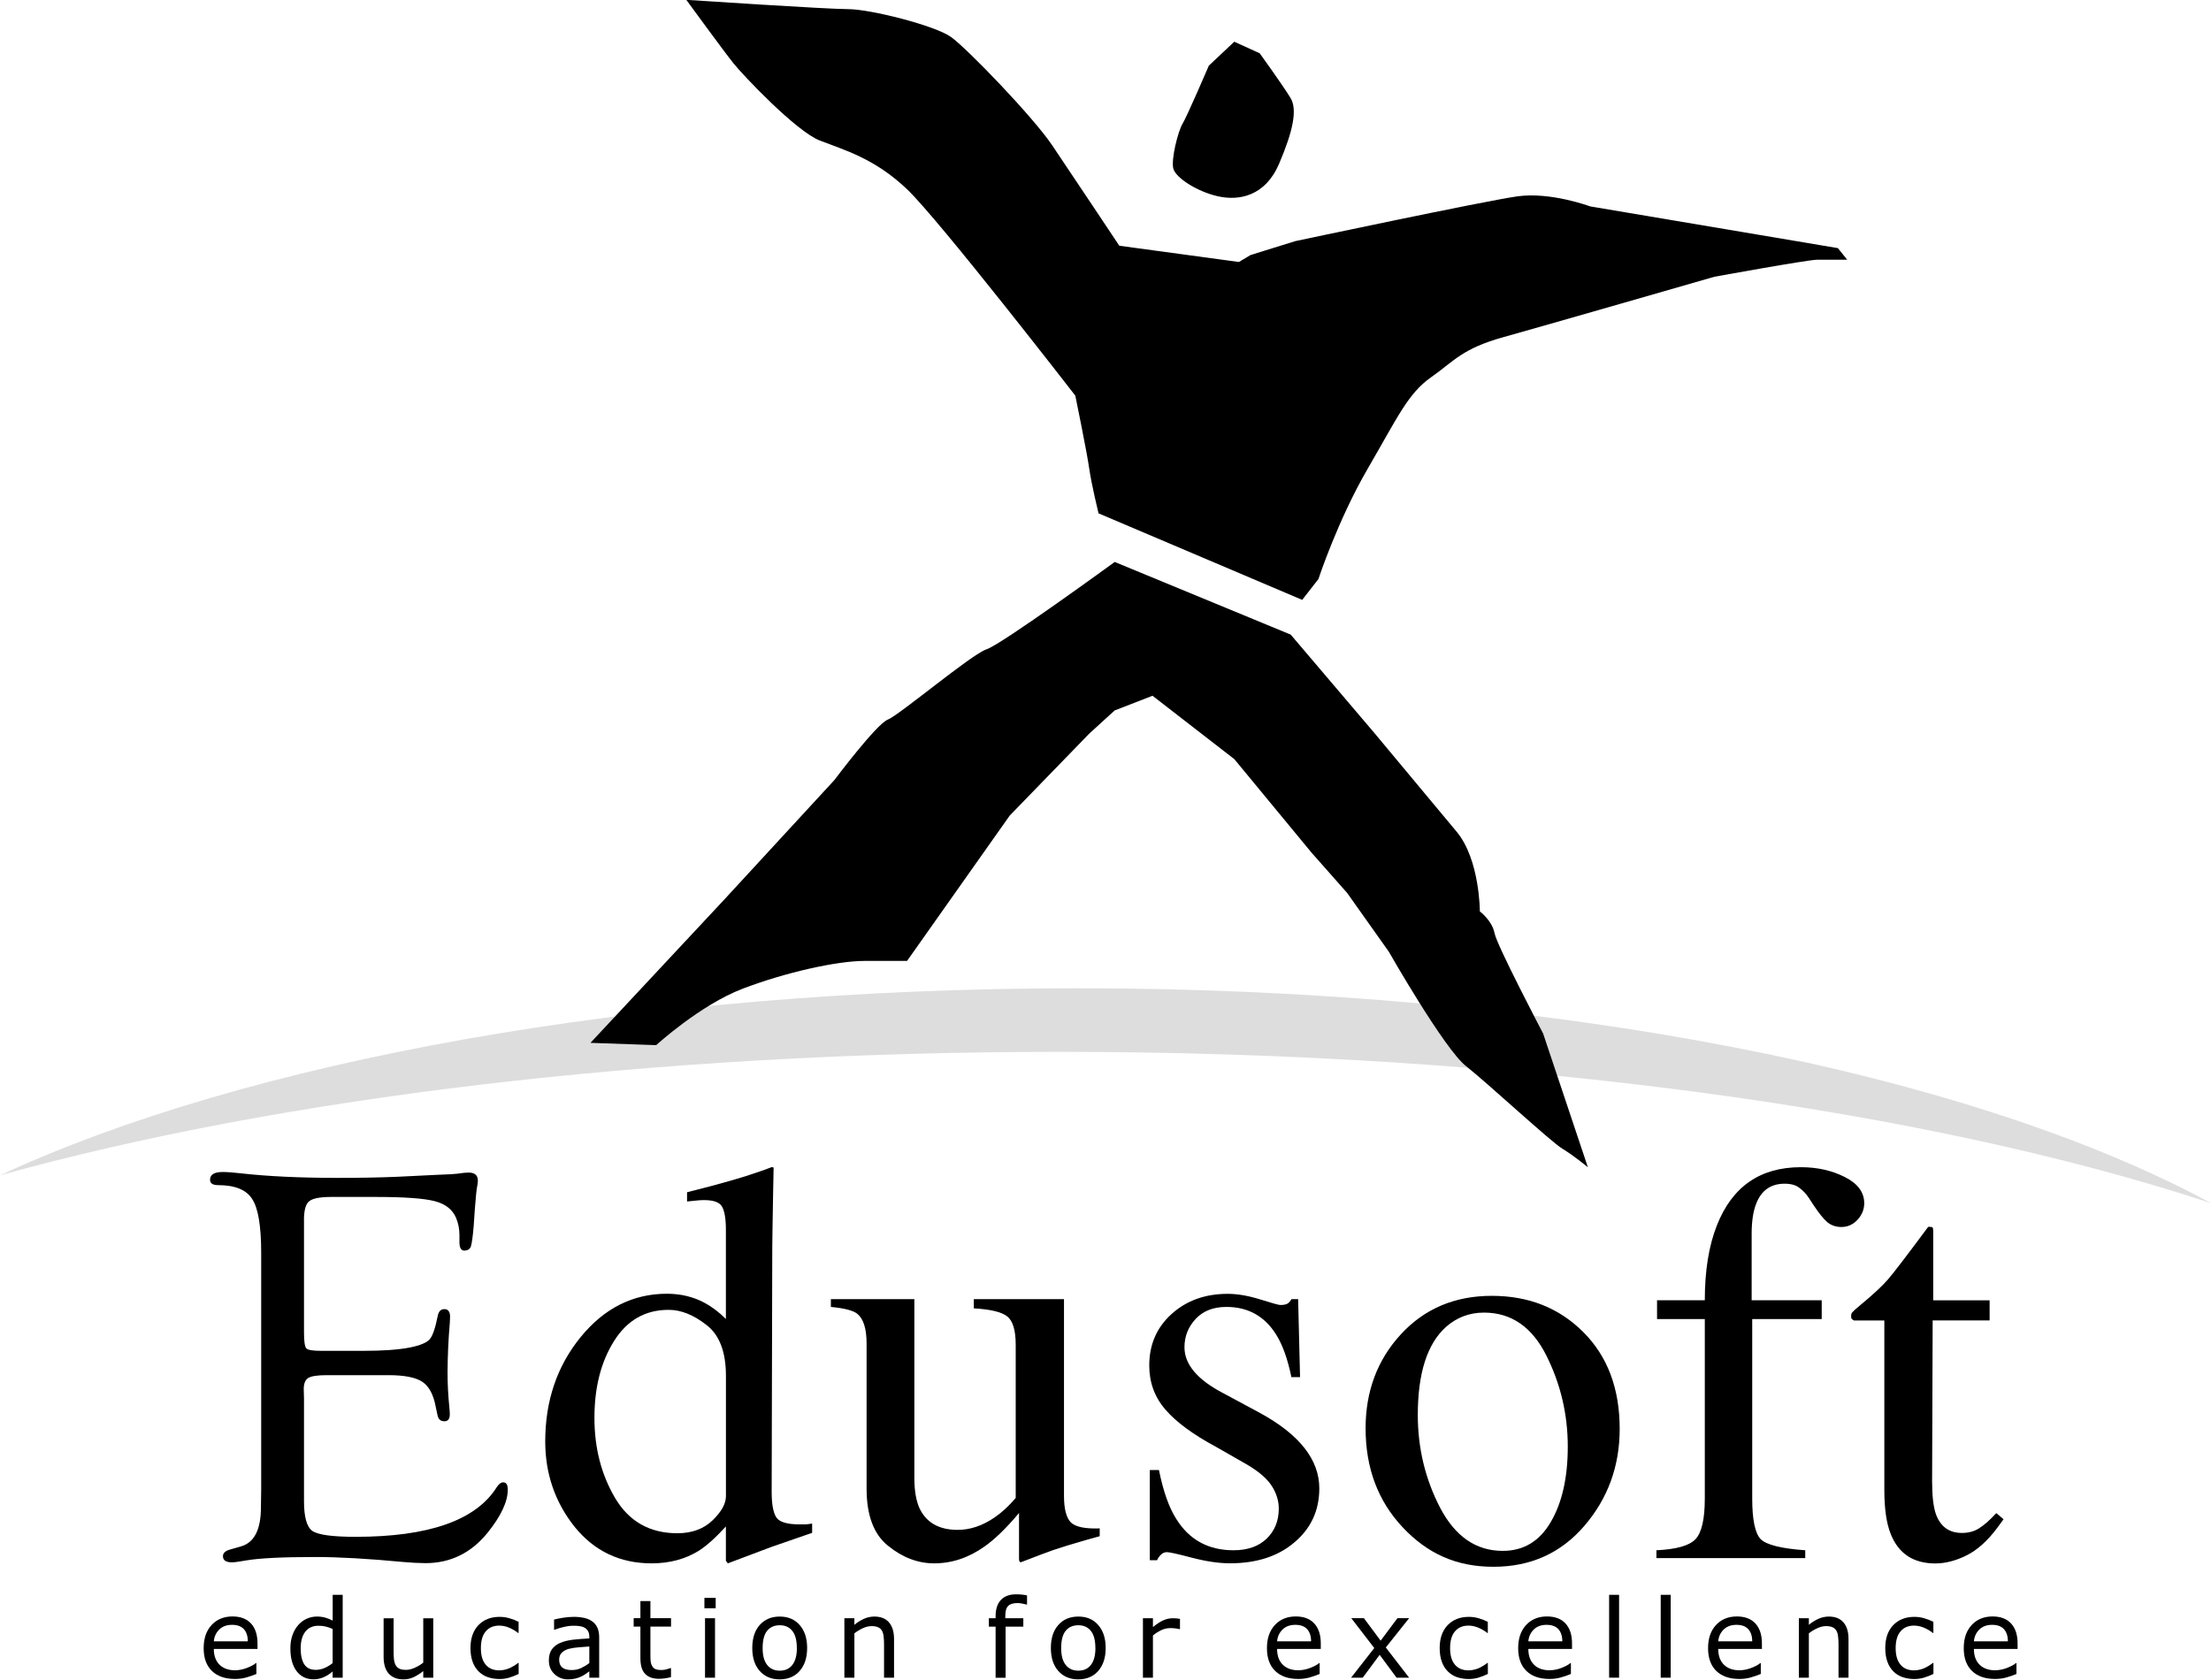
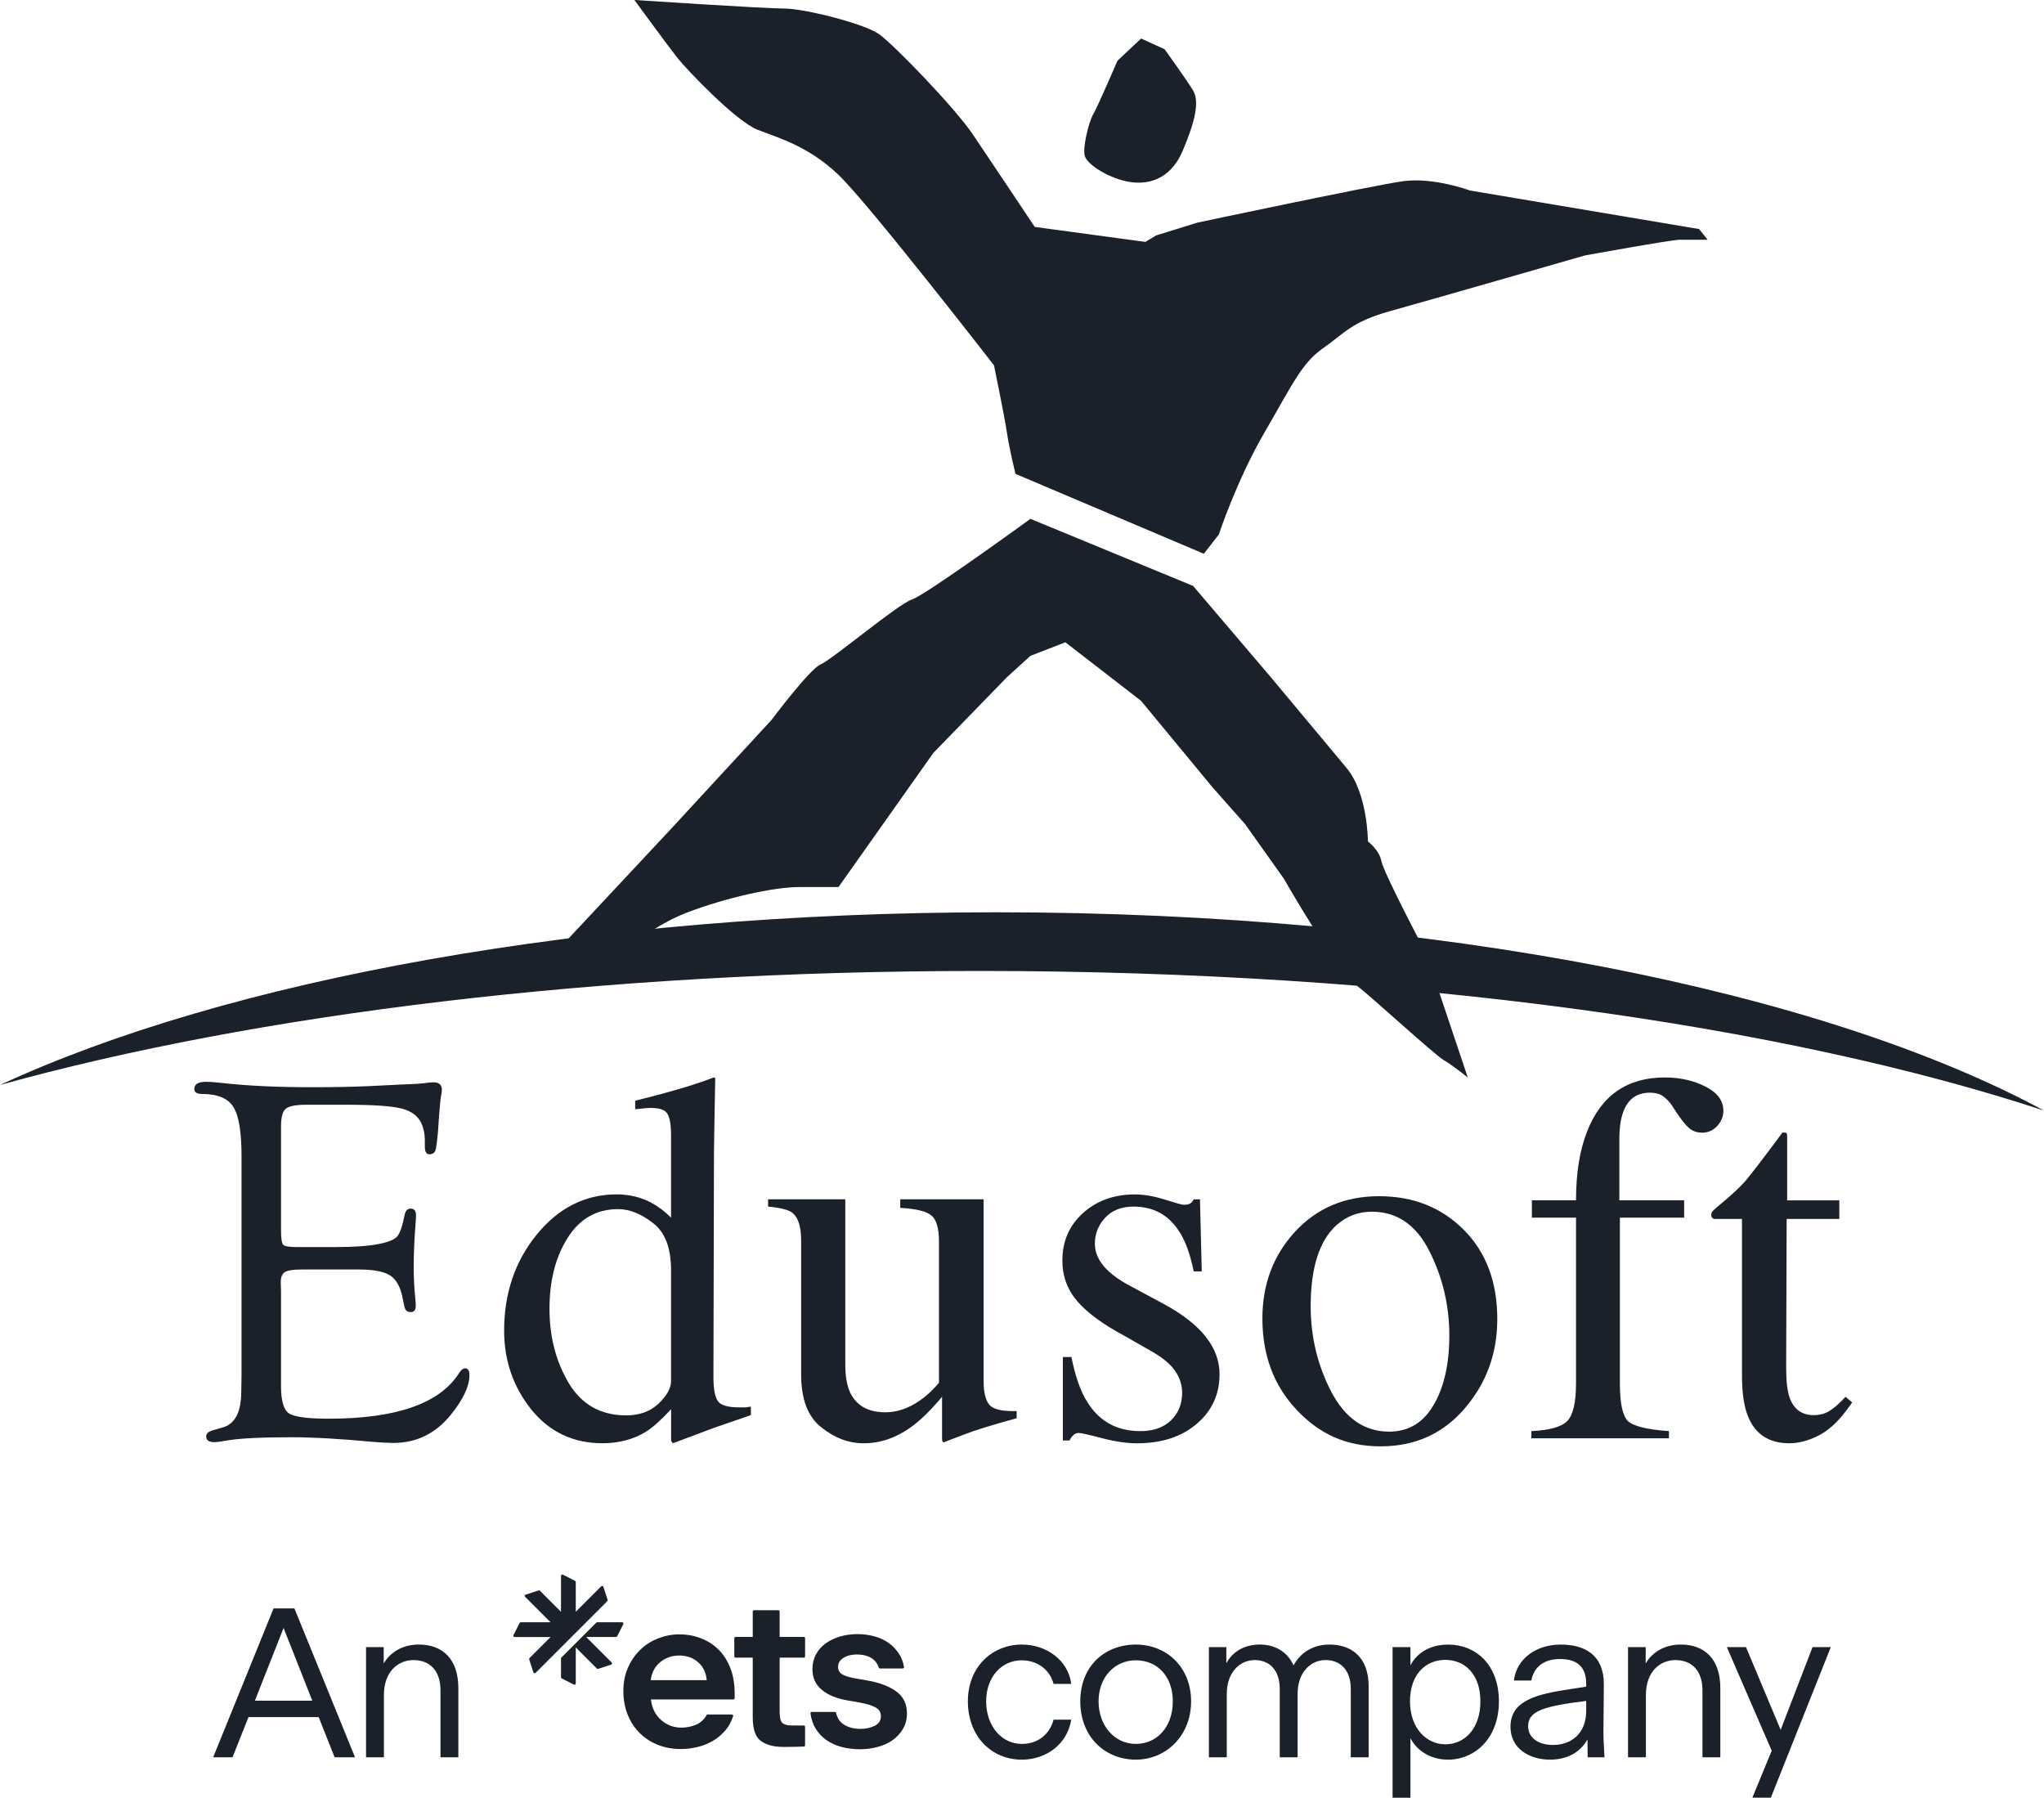
- <svg xmlns="http://www.w3.org/2000/svg" width="258" height="196" fill="black">
-   <g clip-path="url(#a)">
-     <path d="M35.474 142.426v13.118c0 1.002.09 1.61.262 1.825.196.197.762.292 1.691.292h5.02c2.28 0 4.085-.131 5.407-.393 1.173-.239 1.936-.555 2.281-.949.346-.394.661-1.306.947-2.744.107-.543.381-.805.816-.781.41.024.62.316.62.883 0 .155-.013.393-.03.715a71.499 71.499 0 0 0-.263 5.775c0 1.33.066 2.642.197 3.949.042.435.065.751.065.948 0 .543-.208.817-.619.817-.459 0-.727-.238-.816-.715l-.196-.913c-.262-1.456-.78-2.446-1.567-2.971-.78-.525-2.108-.781-3.971-.781h-7.2c-1.066 0-1.78.107-2.15.328-.345.221-.524.65-.524 1.306l.03 1.08v12.008c0 1.849.327 3.001.977 3.46.672.459 2.358.686 5.05.686 8.533 0 14.017-1.927 16.453-5.774.238-.37.476-.567.715-.585.393-.024.583.262.583.847 0 1.414-.792 3.102-2.376 5.059-1.911 2.35-4.323 3.525-7.235 3.525a31.96 31.96 0 0 1-2.543-.131c-4.15-.394-7.58-.585-10.296-.585-3.8 0-6.485.131-8.045.394-.828.149-1.394.227-1.698.227-.696 0-1.042-.239-1.042-.716 0-.37.28-.633.846-.782l1.239-.358c1.566-.435 2.346-1.956 2.346-4.569l.03-2.124V146.22c0-3.108-.346-5.202-1.043-6.263-.672-1.086-2-1.629-3.977-1.635-.632 0-.947-.209-.947-.62 0-.609.488-.913 1.465-.913.542 0 1.268.054 2.185.161 3.103.346 6.842.525 11.207.525 2.65 0 4.997-.042 7.04-.131l4.626-.227c1.28-.042 2.06-.089 2.346-.131.584-.09 1.019-.131 1.305-.131.714 0 1.078.316 1.078.948 0 .197-.03.447-.096.752-.065.304-.155 1.175-.262 2.612l-.13 1.927c-.108 1.265-.221 2.058-.328 2.38-.108.305-.346.466-.715.49-.41.023-.62-.305-.62-.979v-.847c0-.698-.13-1.36-.392-1.992-.411-.979-1.25-1.635-2.507-1.957-1.263-.328-3.573-.489-6.938-.489H38.66c-1.346 0-2.215.173-2.608.525-.394.328-.584 1.068-.584 2.219l.006-.018Z" fill="#000" />
-     <path fill-rule="evenodd" clip-rule="evenodd" d="M82.197 152.054c.87.459 1.703 1.086 2.507 1.891v-10.379c0-1.325-.155-2.243-.459-2.745-.286-.501-.976-.751-2.084-.751-.262 0-.488.012-.685.03-.196.024-.631.065-1.304.131v-1.08l2.674-.686a134.98 134.98 0 0 0 2.93-.817c.976-.28 1.834-.555 2.572-.817a35.6 35.6 0 0 0 1.727-.621l.197.066-.066 3.424c-.024 1.241-.041 2.523-.065 3.854-.024 1.306-.03 2.6-.03 3.883l-.066 26.665c0 1.413.173 2.404.524 2.97.346.567 1.269.847 2.77.847h.714c.238-.024.477-.053.715-.095v1.08c-.131.041-1.703.584-4.723 1.634l-5.115 1.927-.226-.292v-4.015c-1.215 1.33-2.27 2.273-3.162 2.839-1.584.979-3.418 1.468-5.509 1.468-3.692 0-6.687-1.426-8.992-4.277-2.28-2.87-3.418-6.192-3.418-9.956 0-4.719 1.37-8.769 4.103-12.139 2.757-3.395 6.122-5.095 10.1-5.095 1.584 0 3.043.346 4.365 1.044l.006.012Zm.947 25.394c1.042-1.002 1.566-1.945 1.566-2.839v-14.001c0-2.827-.762-4.82-2.281-5.971-1.5-1.175-2.966-1.76-4.4-1.76-2.74 0-4.866 1.217-6.385 3.657-1.518 2.416-2.28 5.398-2.28 8.942 0 3.543.804 6.627 2.411 9.365 1.632 2.744 4.05 4.11 7.266 4.11 1.697 0 3.06-.501 4.103-1.503Z" fill="#000" />
-     <path d="M106.696 151.631v20.89c0 1.479.208 2.666.619 3.555.804 1.652 2.281 2.482 4.43 2.482 1.477 0 2.924-.49 4.336-1.468.804-.543 1.619-1.294 2.441-2.255v-17.884c0-1.676-.327-2.773-.976-3.298-.65-.525-1.954-.835-3.913-.949v-1.079h10.523v22.978c0 1.479.262 2.505.78 3.066.542.543 1.673.781 3.388.716v.912c-1.197.328-2.072.579-2.638.752-.566.155-1.513.447-2.835.883-.565.197-1.804.662-3.715 1.402-.108 0-.173-.054-.197-.161a1.307 1.307 0 0 1-.03-.329v-5.255c-1.477 1.76-2.822 3.066-4.037 3.919-1.846 1.307-3.8 1.957-5.866 1.957-1.888 0-3.674-.674-5.342-2.022-1.691-1.325-2.542-3.556-2.542-6.693v-16.942c0-1.742-.37-2.905-1.108-3.489-.476-.37-1.5-.633-3.06-.782v-.912h9.742v.006Zm27.464 19.941h1.078c.5 2.482 1.173 4.385 2.019 5.709 1.518 2.44 3.745 3.657 6.681 3.657 1.632 0 2.912-.448 3.847-1.336.953-.913 1.435-2.088 1.435-3.526 0-.913-.274-1.795-.816-2.643-.542-.847-1.5-1.676-2.864-2.481l-3.65-2.088c-2.674-1.438-4.639-2.881-5.896-4.343-1.262-1.455-1.888-3.173-1.888-5.154 0-2.433.87-4.438 2.609-6.007 1.739-1.568 3.918-2.35 6.55-2.35 1.149 0 2.412.221 3.782.65 1.387.436 2.173.651 2.346.651.393 0 .673-.054.845-.162.173-.107.328-.28.459-.524h.78l.226 9.103h-1.012c-.435-2.112-1.024-3.753-1.757-4.928-1.346-2.177-3.293-3.263-5.83-3.263-1.518 0-2.715.466-3.585 1.402-.869.937-1.304 2.034-1.304 3.299 0 2.004 1.501 3.788 4.496 5.351l4.3 2.314c4.627 2.523 6.937 5.464 6.937 8.811 0 2.571-.964 4.665-2.9 6.299-1.911 1.635-4.418 2.446-7.527 2.446-1.304 0-2.781-.221-4.43-.65-1.65-.436-2.626-.651-2.93-.651a.934.934 0 0 0-.685.293 1.85 1.85 0 0 0-.459.65h-.845V171.56l-.012.012Z" fill="#000" />
-     <path fill-rule="evenodd" clip-rule="evenodd" d="M163.453 155.747c2.757-3.001 6.3-4.504 10.623-4.504 4.324 0 7.861 1.414 10.69 4.241 2.822 2.828 4.234 6.592 4.234 11.292 0 4.331-1.37 8.095-4.103 11.292-2.74 3.198-6.277 4.797-10.624 4.797s-7.7-1.534-10.588-4.6c-2.888-3.066-4.335-6.919-4.335-11.554 0-4.331 1.369-7.988 4.103-10.964Zm5.246-.848c-2.174 1.981-3.257 5.399-3.257 10.249 0 3.871.869 7.486 2.608 10.833 1.757 3.352 4.192 5.028 7.301 5.028 2.429 0 4.299-1.121 5.603-3.364 1.322-2.243 1.989-5.178 1.989-8.811 0-3.764-.839-7.307-2.507-10.642-1.673-3.328-4.097-4.993-7.265-4.993-1.715 0-3.204.567-4.466 1.695l-.006.005Z" fill="#000" />
-     <path d="M193.293 180.938c2.305-.108 3.811-.531 4.532-1.271.738-.763 1.107-2.35 1.107-4.766v-20.95h-5.573v-2.189h5.573c0-3.436.465-6.341 1.4-8.715 1.78-4.546 5.05-6.819 9.808-6.819 1.911 0 3.614.382 5.115 1.14 1.519.763 2.281 1.783 2.281 3.066 0 .716-.262 1.36-.78 1.927-.524.566-1.15.847-1.888.847-.631 0-1.173-.185-1.632-.555-.458-.394-1-1.068-1.631-2.022l-.554-.847a4.37 4.37 0 0 0-1.078-1.14c-.411-.328-.989-.489-1.727-.489-1.649 0-2.769.817-3.359 2.446-.327.871-.488 2.016-.488 3.424v7.737h8.176v2.189h-8.11v20.95c0 2.458.327 4.038.976 4.73.673.674 2.412 1.11 5.211 1.307v.912h-17.365v-.912h.006Zm38.874-29.176v2.35h-6.646l-.065 18.797c0 1.652.143 2.905.423 3.752.524 1.503 1.542 2.255 3.061 2.255.78 0 1.453-.185 2.018-.555.584-.37 1.251-.955 1.989-1.76l.846.716-.715.978c-1.131 1.521-2.322 2.601-3.585 3.233-1.262.633-2.477.943-3.65.949-2.567 0-4.299-1.14-5.211-3.424-.5-1.241-.75-2.959-.75-5.154v-19.781h-3.549a1.415 1.415 0 0 1-.262-.197.47.47 0 0 1-.066-.262c0-.215.042-.382.131-.489.108-.132.423-.412.947-.848 1.501-1.24 2.573-2.242 3.228-3 .673-.781 2.239-2.828 4.692-6.138.28 0 .447.024.489.065.065.042.095.209.095.489v8.03h6.58v-.006Z" fill="#000" />
-     <path fill-rule="evenodd" clip-rule="evenodd" d="M30.055 192.457H24.95c0 .429.066.799.191 1.115.131.316.304.573.53.776.214.196.47.346.762.447.298.101.625.149.983.149.47 0 .947-.095 1.417-.28.482-.191.822-.376 1.024-.561h.06v1.271a9.514 9.514 0 0 1-1.203.417c-.41.114-.84.167-1.292.167-1.15 0-2.049-.31-2.692-.93-.643-.627-.965-1.51-.965-2.661s.31-2.034.923-2.702c.62-.668 1.436-1.002 2.442-1.002.935 0 1.655.274 2.156.817.506.549.762 1.324.762 2.332v.633l.006.012Zm-1.138-.895c0-.615-.16-1.086-.464-1.42-.304-.334-.762-.501-1.382-.501-.619 0-1.12.185-1.494.555-.37.37-.578.823-.626 1.372h3.966v-.006Zm11.065 4.247h-1.167v-.728a4.091 4.091 0 0 1-1.048.674 2.887 2.887 0 0 1-1.186.245c-.827 0-1.482-.316-1.97-.954-.483-.639-.727-1.522-.727-2.655 0-.591.083-1.109.25-1.569.167-.459.399-.853.685-1.175.28-.316.607-.555.982-.722a2.84 2.84 0 0 1 1.168-.25 3.6 3.6 0 0 1 .964.119c.28.072.578.191.888.352v-3.007h1.167v9.664l-.006.006Zm-1.167-1.706v-3.979a4.239 4.239 0 0 0-.846-.292 3.815 3.815 0 0 0-.81-.084c-.655 0-1.161.227-1.524.686-.364.454-.548 1.104-.548 1.939s.143 1.45.423 1.885c.28.43.732.638 1.351.638a2.57 2.57 0 0 0 1.007-.214c.34-.149.655-.34.947-.573v-.006Z" fill="#000" />
-     <path d="M50.558 195.809H49.39v-.769a5.69 5.69 0 0 1-1.132.715 2.785 2.785 0 0 1-1.19.251c-.727 0-1.293-.221-1.698-.662-.405-.448-.607-1.104-.607-1.963v-4.503h1.167v3.948c0 .352.018.657.047.907.036.251.102.46.209.638a.996.996 0 0 0 .435.4c.178.084.434.125.774.125.303 0 .631-.077.988-.238a4.532 4.532 0 0 0 1.007-.603v-5.177h1.167v6.937-.006Zm9.957-.435a7.25 7.25 0 0 1-1.108.435 3.929 3.929 0 0 1-1.108.155c-.5 0-.958-.071-1.375-.215a2.83 2.83 0 0 1-1.072-.668 2.977 2.977 0 0 1-.703-1.133c-.167-.453-.25-.99-.25-1.599 0-1.133.31-2.022.929-2.672.625-.644 1.447-.967 2.465-.967.4 0 .786.054 1.168.167.387.114.738.251 1.054.412v1.3h-.06a4.437 4.437 0 0 0-1.102-.638 2.974 2.974 0 0 0-1.101-.22c-.661 0-1.185.22-1.567.668-.38.441-.571 1.097-.571 1.956s.184 1.48.56 1.933c.375.447.905.668 1.584.668.238 0 .476-.03.72-.095a2.85 2.85 0 0 0 .655-.245 4.323 4.323 0 0 0 .828-.531h.06v1.289h-.006Z" fill="#000" />
-     <path fill-rule="evenodd" clip-rule="evenodd" d="M69.93 195.809h-1.162v-.74c-.101.072-.244.167-.422.299-.173.125-.346.22-.507.298a3.69 3.69 0 0 1-.667.239 3.55 3.55 0 0 1-.887.101 2.231 2.231 0 0 1-1.59-.62c-.435-.412-.649-.943-.649-1.587 0-.525.113-.949.333-1.271.227-.328.548-.584.965-.769.423-.185.93-.311 1.519-.382.59-.066 1.226-.113 1.905-.149v-.179c0-.263-.047-.483-.143-.656a.98.98 0 0 0-.399-.412 1.604 1.604 0 0 0-.595-.191 4.753 4.753 0 0 0-1.75.078 8.161 8.161 0 0 0-1.168.346h-.06v-1.187c.227-.06.554-.132.989-.203a7.666 7.666 0 0 1 1.268-.114 5.6 5.6 0 0 1 1.269.126c.363.077.679.214.94.411.263.191.46.436.596.74.137.304.203.68.203 1.121v4.707l.011-.006Zm-1.162-1.706v-1.933c-.357.018-.774.054-1.256.096a6.58 6.58 0 0 0-1.144.179c-.333.095-.607.244-.81.447-.208.197-.31.477-.31.829 0 .4.12.698.358.901.238.197.608.298 1.096.298.41 0 .786-.077 1.12-.238.339-.161.654-.352.94-.579h.006Z" fill="#000" />
-     <path d="M78.308 195.744a5.86 5.86 0 0 1-.72.143 5.182 5.182 0 0 1-.691.053c-.709 0-1.245-.191-1.614-.572-.37-.382-.554-.991-.554-1.832v-3.692h-.786v-.984h.786v-1.993h1.167v1.993h2.406v.984h-2.406v3.161c0 .364.006.651.024.859.018.203.072.394.173.573.09.167.214.286.37.364.16.072.404.113.732.113.19 0 .387-.024.595-.083a5.68 5.68 0 0 0 .447-.143h.06v1.05l.011.006Z" fill="#000" />
-     <path fill-rule="evenodd" clip-rule="evenodd" d="M83.513 187.708h-1.316v-1.211h1.316v1.211Zm-.078 8.101h-1.167v-6.937h1.167v6.937Zm10.749-3.466c0 1.134-.292 2.023-.87 2.679-.577.656-1.351.978-2.328.984-.982 0-1.756-.328-2.34-.984-.578-.656-.864-1.545-.864-2.679 0-1.133.286-2.022.864-2.678.578-.656 1.358-.99 2.34-.99.983 0 1.745.328 2.329.99.577.656.87 1.545.87 2.678Zm-1.203 0c0-.9-.178-1.563-.53-1.998-.351-.441-.84-.656-1.465-.656-.63 0-1.125.22-1.477.656-.345.435-.518 1.104-.518 1.998 0 .895.173 1.533.53 1.981.352.447.84.668 1.471.668.632 0 1.108-.221 1.46-.662.356-.448.535-1.11.535-1.987h-.006Z" fill="#000" />
-     <path d="M104.326 195.809h-1.168v-3.949c0-.316-.018-.614-.053-.895-.036-.28-.107-.501-.203-.656a.924.924 0 0 0-.446-.388c-.197-.089-.447-.131-.757-.131a2.42 2.42 0 0 0-1 .239 5.158 5.158 0 0 0-1 .602v5.178H98.53v-6.937h1.167v.769a4.717 4.717 0 0 1 1.132-.71 2.999 2.999 0 0 1 1.197-.256c.75 0 1.316.226 1.709.68.393.453.59 1.103.59 1.95v4.504Zm15.512-8.536h-.059a5.5 5.5 0 0 0-.5-.114 2.843 2.843 0 0 0-.548-.059c-.501 0-.864.113-1.09.334-.226.221-.334.62-.334 1.199v.239h2.103v.984h-2.067v5.959h-1.167v-5.959h-.786v-.984h.786v-.233c0-.823.202-1.456.613-1.897.411-.442 1.001-.662 1.775-.662a6.177 6.177 0 0 1 1.28.125v1.068h-.006Z" fill="#000" />
-     <path fill-rule="evenodd" clip-rule="evenodd" d="M129.021 192.343c0 1.134-.292 2.023-.87 2.679-.577.656-1.351.978-2.322.984-.983 0-1.757-.328-2.34-.984-.578-.656-.864-1.545-.864-2.679 0-1.133.286-2.022.864-2.678.577-.656 1.357-.99 2.34-.99.983 0 1.745.328 2.322.99.578.656.87 1.545.87 2.678Zm-1.203 0c0-.9-.179-1.563-.53-1.998-.351-.441-.84-.656-1.465-.656-.631 0-1.125.22-1.477.656-.345.435-.518 1.104-.518 1.998 0 .895.173 1.533.53 1.981.351.447.84.668 1.471.668.631 0 1.108-.221 1.459-.662.357-.448.536-1.11.536-1.987h-.006Z" fill="#000" />
-     <path d="M137.685 190.142h-.059a4.116 4.116 0 0 0-.506-.089 5.2 5.2 0 0 0-.578-.03c-.357 0-.709.083-1.042.244a4.666 4.666 0 0 0-.965.615v4.927h-1.167v-6.937h1.167v1.026c.465-.37.87-.639 1.221-.788a2.695 2.695 0 0 1 1.084-.238c.202 0 .351.005.44.017.09.006.227.03.411.054v1.199h-.006Z" fill="#000" />
-     <path fill-rule="evenodd" clip-rule="evenodd" d="M154.127 192.457h-5.103c0 .429.065.799.19 1.115.125.316.304.573.53.776.215.196.471.346.762.447.298.101.626.149.983.149.47 0 .947-.095 1.417-.28.483-.191.822-.376 1.025-.561h.059v1.271a9.505 9.505 0 0 1-1.203.417 4.797 4.797 0 0 1-1.292.167c-1.149 0-2.049-.31-2.692-.93-.643-.627-.964-1.51-.964-2.661s.309-2.034.923-2.702c.619-.668 1.435-1.002 2.441-1.002.935 0 1.656.274 2.156.817.506.549.762 1.324.762 2.332v.633l.006.012Zm-1.137-.895c0-.615-.161-1.086-.465-1.42-.303-.334-.762-.501-1.381-.501-.62 0-1.12.185-1.495.555-.369.37-.578.823-.625 1.372h3.966v-.006Z" fill="#000" />
-     <path d="M164.429 195.809h-1.465l-1.971-2.666-1.977 2.666h-1.358l2.704-3.46-2.68-3.483h1.471l1.953 2.624 1.96-2.624h1.363l-2.721 3.418 2.721 3.525Zm9.183-.435a7.263 7.263 0 0 1-1.108.435 3.922 3.922 0 0 1-1.107.155 4.19 4.19 0 0 1-1.376-.215 2.83 2.83 0 0 1-1.072-.668 2.978 2.978 0 0 1-.703-1.133c-.166-.453-.25-.99-.25-1.599 0-1.133.31-2.022.929-2.672.625-.644 1.447-.967 2.466-.967.399 0 .786.054 1.167.167.387.114.738.251 1.054.412v1.3h-.06a4.325 4.325 0 0 0-1.101-.638 2.98 2.98 0 0 0-1.102-.22c-.661 0-1.185.22-1.566.668-.381.441-.572 1.097-.572 1.956s.185 1.48.56 1.933c.375.447.905.668 1.584.668.238 0 .476-.03.72-.095.245-.06.465-.144.655-.245a7.12 7.12 0 0 0 .477-.274c.149-.102.268-.185.351-.257h.06v1.289h-.006Z" fill="#000" />
-     <path fill-rule="evenodd" clip-rule="evenodd" d="M183.443 192.457h-5.103c0 .429.066.799.191 1.115a2.083 2.083 0 0 0 1.292 1.223c.298.101.625.149.982.149a3.87 3.87 0 0 0 1.418-.28c.482-.191.822-.376 1.024-.561h.06v1.271a9.505 9.505 0 0 1-1.203.417c-.411.114-.84.167-1.293.167-1.149 0-2.048-.31-2.691-.93-.643-.627-.965-1.51-.965-2.661s.31-2.034.923-2.702c.619-.668 1.435-1.002 2.442-1.002.935 0 1.655.274 2.155.817.506.549.763 1.324.763 2.332v.633l.005.012Zm-1.137-.895c0-.615-.161-1.086-.464-1.42-.304-.334-.763-.501-1.382-.501-.619 0-1.119.185-1.495.555-.369.37-.577.823-.625 1.372h3.966v-.006Z" fill="#000" />
-     <path d="M188.928 195.809h-1.161v-9.67h1.161v9.67Zm6.027 0h-1.168v-9.67h1.168v9.67Z" fill="#000" />
-     <path fill-rule="evenodd" clip-rule="evenodd" d="M205.602 192.457h-5.103c0 .429.065.799.19 1.115.131.316.304.573.53.776.215.196.471.346.762.447.298.101.626.149.983.149.47 0 .947-.095 1.417-.28.483-.191.822-.376 1.025-.561h.059v1.271a9.505 9.505 0 0 1-1.203.417 4.797 4.797 0 0 1-1.292.167c-1.149 0-2.049-.31-2.692-.93-.643-.627-.964-1.51-.964-2.661s.309-2.034.923-2.702c.619-.668 1.435-1.002 2.441-1.002.935 0 1.656.274 2.156.817.506.549.762 1.324.762 2.332v.633l.006.012Zm-1.137-.895c0-.615-.161-1.086-.465-1.42-.304-.334-.762-.501-1.381-.501-.62 0-1.12.185-1.495.555-.369.37-.578.823-.625 1.372h3.966v-.006Z" fill="#000" />
-     <path d="M215.702 195.809h-1.167v-3.949c0-.316-.018-.614-.054-.895-.036-.28-.107-.501-.203-.656a.924.924 0 0 0-.446-.388c-.197-.089-.447-.131-.756-.131-.31 0-.65.078-1.001.239a5.14 5.14 0 0 0-1 .602v5.178h-1.168v-6.937h1.168v.769a4.705 4.705 0 0 1 1.131-.71 2.999 2.999 0 0 1 1.197-.256c.75 0 1.316.226 1.709.68.393.453.59 1.103.59 1.95v4.504Zm9.903-.435a7.223 7.223 0 0 1-1.108.435 3.922 3.922 0 0 1-1.107.155 4.19 4.19 0 0 1-1.376-.215 2.83 2.83 0 0 1-1.072-.668 2.978 2.978 0 0 1-.703-1.133c-.166-.453-.25-.99-.25-1.599 0-1.133.31-2.022.929-2.672.626-.644 1.447-.967 2.466-.967.399 0 .786.054 1.167.167.387.114.738.251 1.054.412v1.3h-.06a4.43 4.43 0 0 0-1.101-.638 2.98 2.98 0 0 0-1.102-.22c-.661 0-1.185.22-1.566.668-.381.441-.572 1.097-.572 1.956s.185 1.48.56 1.933c.375.447.905.668 1.584.668.238 0 .476-.03.72-.095.245-.06.465-.144.656-.245a7.35 7.35 0 0 0 .476-.274c.149-.102.268-.185.351-.257h.06v1.289h-.006Z" fill="#000" />
-     <path fill-rule="evenodd" clip-rule="evenodd" d="M235.437 192.457h-5.104c0 .429.066.799.191 1.115.125.316.303.573.53.776.214.196.47.346.762.447.298.101.625.149.982.149a3.87 3.87 0 0 0 1.418-.28c.476-.191.822-.376 1.024-.561h.06v1.271a9.505 9.505 0 0 1-1.203.417c-.411.114-.84.167-1.293.167-1.149 0-2.048-.31-2.691-.93-.643-.627-.965-1.51-.965-2.661s.31-2.034.923-2.702c.619-.668 1.435-1.002 2.442-1.002.935 0 1.655.274 2.155.817.507.549.763 1.324.763 2.332v.633l.006.012Zm-1.138-.895c0-.615-.161-1.086-.464-1.42-.304-.334-.763-.501-1.382-.501-.619 0-1.119.185-1.495.555-.369.37-.577.823-.625 1.372h3.966v-.006Z" fill="#000" />
-     <path d="m128.175 59.909 23.778 10.105 1.894-2.434s2.251-6.86 5.765-12.903c3.513-6.042 4.686-8.75 7.384-10.648 2.703-1.897 3.603-3.34 8.468-4.688 4.865-1.354 24.588-7.04 24.588-7.04s10.898-1.986 11.981-1.986h3.514l-1.084-1.354-28.911-4.873s-4.592-1.712-8.468-1.175c-3.871.542-25.94 5.231-25.94 5.231l-5.223 1.623-1.352.81-13.958-1.896s-5.586-8.393-7.837-11.728c-2.251-3.34-9.909-11.28-11.797-12.634-1.893-1.354-9.456-3.251-11.981-3.251-2.525 0-18.913-1.086-18.913-1.086s4.412 6.043 5.496 7.397c1.078 1.354 7.295 7.94 10.088 9.025 2.793 1.086 6.396 2.076 10.177 5.685 3.781 3.61 19.634 24.088 19.634 24.088s1.351 6.586 1.619 8.483c.268 1.897 1.084 5.231 1.084 5.231l-.006.018Z" fill="#000" />
-     <path d="M141.056 7.671s-2.519 5.864-3.061 6.765c-.542.9-1.352 4.152-1.084 5.231.268 1.08 2.793 2.709 5.223 3.245 2.429.543 5.496 0 7.116-3.787 1.62-3.788 2.162-6.318 1.352-7.672-.81-1.354-3.603-5.231-3.603-5.231l-2.972-1.354-2.971 2.797v.006Z" fill="#000" />
-     <path d="M0 137.177c28.548-13.249 74.253-21.833 125.763-21.833 55.602 0 104.439 10.004 132.237 25.078-32.776-10.827-80.815-17.657-134.351-17.657-47.973 0-91.528 5.482-123.649 14.412Z" fill="#DDD" />
-     <path d="m68.911 121.715 7.658.268s5.133-4.694 10.088-6.585c4.955-1.897 10.987-3.245 14.232-3.245h4.955l11.981-16.966 9.278-9.562 2.972-2.708 4.412-1.712 9.546 7.397 9.01 10.916 4.145 4.689 4.865 6.86s6.485 11.37 9.004 13.356c2.525 1.986 9.909 8.841 11.261 9.652 1.352.811 2.972 2.165 2.972 2.165l-5.223-15.611s-5.401-10.284-5.675-11.728c-.268-1.443-1.709-2.529-1.709-2.529s0-6.043-2.704-9.294c-2.703-3.25-9.546-11.459-9.546-11.459l-9.819-11.549-20.539-8.482s-13.238 9.652-14.953 10.194c-1.709.543-10.177 7.672-11.529 8.209-1.352.542-6.217 7.039-6.217 7.039l-12.88 13.982-15.585 16.691v.012Z" fill="#000" />
-   </g>
+ <svg xmlns="http://www.w3.org/2000/svg" id="Layer_1" viewBox="0 0 1080 949.81">
  <defs>
-     <clipPath id="a">
-       <path fill="#000" d="M0 0h258v196H0z" />
-     </clipPath>
+     <style>.cls-1{fill-rule:evenodd;}.cls-1,.cls-2{fill:#1a212b;stroke-width:0px;}</style>
  </defs>
+   <path class="cls-2" d="M148.49,595.19v54.82c0,4.19.37,6.73,1.09,7.63.82.83,3.18,1.24,7.1,1.24h21c9.54,0,17.09-.55,22.64-1.64,4.91-1,8.09-2.32,9.54-3.96,1.45-1.64,2.78-5.45,3.95-11.45.46-2.28,1.6-3.37,3.42-3.27,1.72.09,2.58,1.31,2.59,3.68,0,.63-.05,1.64-.14,3-.73,8.82-1.09,16.87-1.09,24.14,0,5.55.27,11.05.82,16.5.18,1.82.26,3.14.27,3.95,0,2.28-.87,3.41-2.59,3.41-1.92,0-3.05-.99-3.42-3l-.82-3.82c-1.09-6.1-3.27-10.22-6.54-12.42-3.27-2.18-8.82-3.27-16.64-3.27h-30.14c-4.46,0-7.46.46-9.01,1.36-1.45.92-2.18,2.73-2.18,5.45l.14,4.51v50.19c0,7.73,1.37,12.55,4.1,14.46,2.81,1.91,9.85,2.86,21.14,2.86,35.73,0,58.69-8.05,68.87-24.14.99-1.55,2-2.37,3-2.45,1.64-.1,2.45,1.09,2.45,3.54,0,5.91-3.32,12.95-9.96,21.14-7.99,9.82-18.09,14.72-30.27,14.72-2.64,0-6.18-.19-10.63-.55-17.37-1.64-31.73-2.45-43.1-2.45-15.92,0-27.14.55-33.69,1.64-3.46.64-5.82.95-7.09.95-2.91,0-4.36-1-4.36-3,0-1.54,1.18-2.63,3.54-3.27l5.18-1.5c6.54-1.82,9.82-8.18,9.82-19.1l.14-8.86v-115.25c0-13-1.45-21.72-4.36-26.18-2.82-4.54-8.36-6.82-16.64-6.82-2.63,0-3.95-.87-3.95-2.59,0-2.55,2.04-3.82,6.14-3.82,2.27,0,5.31.22,9.13.68,13,1.45,28.64,2.18,46.92,2.18,11.09,0,20.91-.19,29.46-.55l19.37-.95c5.37-.19,8.64-.37,9.83-.55,2.45-.37,4.27-.55,5.45-.55,3,0,4.5,1.31,4.5,3.95,0,.82-.14,1.87-.41,3.14-.27,1.28-.63,4.91-1.09,10.91l-.55,8.05c-.46,5.28-.91,8.59-1.36,9.95-.46,1.28-1.46,1.96-3,2.04-1.73.1-2.59-1.27-2.59-4.09v-3.54c0-2.91-.55-5.69-1.64-8.32-1.73-4.1-5.23-6.83-10.51-8.19-5.27-1.36-14.96-2.04-29.05-2.04h-21.41c-5.64,0-9.27.73-10.91,2.18-1.65,1.36-2.46,4.46-2.46,9.28" />
+   <path class="cls-1" d="M344.06,635.43c3.64,1.91,7.14,4.55,10.51,7.91v-43.37c0-5.55-.64-9.37-1.91-11.46-1.19-2.08-4.09-3.13-8.73-3.14-1.09,0-2.04.05-2.86.14-.82.1-2.64.27-5.45.55v-4.5l11.18-2.86c4.1-1.09,8.19-2.23,12.28-3.41s7.68-2.32,10.78-3.41c1.45-.46,3.86-1.32,7.23-2.6l.82.28-.27,14.31c-.1,5.18-.19,10.55-.27,16.1-.1,5.45-.14,10.87-.14,16.23l-.27,111.43c0,5.91.72,10.05,2.18,12.41,1.45,2.37,5.32,3.55,11.59,3.55h3.01c.99-.1,2-.23,3-.42v4.51c-.55.18-7.14,2.45-19.78,6.82l-21.41,8.04-.95-1.23v-16.77c-5.09,5.54-9.5,9.5-13.23,11.86-6.64,4.09-14.31,6.13-23.05,6.13-15.45,0-28-5.95-37.64-17.86-9.54-12.01-14.31-25.87-14.31-41.6,0-19.74,5.73-36.64,17.19-50.74,11.54-14.18,25.63-21.28,42.28-21.28,6.63,0,12.73,1.46,18.27,4.37ZM348.03,741.53c4.36-4.18,6.54-8.13,6.54-11.86v-58.51c0-11.82-3.18-20.14-9.55-24.96-6.27-4.91-12.41-7.36-18.4-7.36-11.46,0-20.37,5.09-26.74,15.27-6.37,10.1-9.54,22.55-9.54,37.37s3.36,27.68,10.09,39.14c6.83,11.45,16.96,17.19,30.42,17.19,7.09,0,12.81-2.09,17.19-6.28" />
+   <path class="cls-2" d="M446.63,633.65v87.29c0,6.18.87,11.15,2.59,14.87,3.37,6.91,9.54,10.37,18.55,10.37,6.18,0,12.23-2.05,18.14-6.14,3.36-2.27,6.77-5.4,10.22-9.41v-74.73c0-7-1.36-11.6-4.09-13.78s-8.18-3.5-16.37-3.95v-4.51h44.05v96.02c0,6.18,1.1,10.46,3.28,12.81,2.27,2.28,6.99,3.28,14.18,3.01v3.82c-5.01,1.36-8.69,2.41-11.04,3.14-2.37.64-6.32,1.87-11.87,3.68-2.37.82-7.55,2.78-15.54,5.86-.46,0-.73-.22-.83-.68-.09-.36-.14-.82-.14-1.36v-21.96c-6.18,7.36-11.82,12.82-16.9,16.37-7.73,5.45-15.92,8.18-24.55,8.18-7.92,0-15.38-2.81-22.38-8.45-7.09-5.54-10.63-14.86-10.63-27.96v-70.79c0-7.26-1.55-12.13-4.64-14.59-2.01-1.55-6.27-2.64-12.82-3.27v-3.83h40.78" />
+   <path class="cls-2" d="M561.6,716.98h4.51c2.08,10.37,4.9,18.33,8.45,23.87,6.36,10.19,15.68,15.28,27.96,15.28,6.83,0,12.18-1.86,16.1-5.59,4-3.82,6-8.73,6-14.73,0-3.82-1.14-7.5-3.41-11.04-2.28-3.55-6.27-7-12-10.37l-15.28-8.72c-11.19-6-19.42-12.05-24.68-18.14-5.28-6.1-7.92-13.27-7.92-21.55,0-10.19,3.64-18.54,10.92-25.09,7.27-6.54,16.41-9.83,27.41-9.83,4.82,0,10.09.92,15.82,2.73,5.81,1.82,9.09,2.74,9.82,2.74,1.64,0,2.82-.23,3.54-.69.73-.45,1.36-1.18,1.91-2.18h3.28l.95,38.05h-4.24c-1.81-8.81-4.27-15.68-7.36-20.59-5.64-9.09-13.77-13.63-24.41-13.63-6.37,0-11.36,1.95-15.01,5.86-3.63,3.91-5.45,8.5-5.45,13.78,0,8.36,6.28,15.81,18.82,22.36l18,9.69c19.37,10.55,29.05,22.82,29.05,36.83,0,10.73-4.05,19.5-12.14,26.32-8,6.82-18.5,10.22-31.5,10.22-5.45,0-11.64-.91-18.55-2.73-6.91-1.81-11-2.73-12.27-2.73-1.09,0-2.04.41-2.86,1.23-.82.73-1.46,1.64-1.92,2.73h-3.54v-44.05" />
+   <path class="cls-1" d="M684.21,650.83c11.55-12.54,26.37-18.82,44.46-18.82s32.91,5.91,44.73,17.73,17.72,27.55,17.73,47.19c0,18.1-5.73,33.83-17.19,47.19-11.46,13.37-26.28,20.05-44.46,20.05s-32.23-6.41-44.32-19.23c-12.09-12.81-18.14-28.91-18.14-48.28,0-18.09,5.73-33.36,17.19-45.82ZM706.17,647.29c-9.09,8.28-13.64,22.55-13.64,42.83,0,16.18,3.64,31.28,10.92,45.28,7.36,14,17.55,21,30.55,21,10.19,0,18-4.68,23.46-14.05,5.55-9.36,8.32-21.64,8.33-36.82,0-15.73-3.51-30.55-10.51-44.46-7-13.91-17.14-20.87-30.41-20.87-7.19,0-13.42,2.37-18.69,7.09" />
+   <path class="cls-2" d="M809.14,756.12c9.63-.45,15.95-2.22,18.95-5.32,3.1-3.18,4.64-9.82,4.64-19.91v-87.56h-23.32v-9.14h23.32c0-14.36,1.95-26.5,5.86-36.41,7.46-19,21.14-28.5,41.05-28.51,7.99,0,15.13,1.6,21.41,4.78,6.36,3.18,9.54,7.46,9.54,12.81,0,3-1.09,5.69-3.27,8.05s-4.82,3.54-7.91,3.54c-2.64,0-4.91-.77-6.83-2.32-1.91-1.64-4.18-4.46-6.82-8.46l-2.32-3.54c-1.28-1.91-2.78-3.5-4.5-4.77-1.73-1.36-4.14-2.04-7.23-2.04-6.9,0-11.59,3.41-14.04,10.22-1.36,3.64-2.04,8.41-2.04,14.32v32.32h34.23v9.14h-33.95v87.56c0,10.27,1.36,16.87,4.09,19.78,2.81,2.82,10.09,4.64,21.82,5.45v3.82h-72.69v-3.82" />
+   <path class="cls-2" d="M971.85,634.19v9.83h-27.82l-.27,78.56c0,6.9.58,12.13,1.77,15.68,2.18,6.28,6.46,9.42,12.81,9.42,3.28,0,6.1-.78,8.46-2.33,2.45-1.54,5.23-3.99,8.32-7.36l3.55,3-3.01,4.09c-4.73,6.37-9.73,10.88-15,13.51-5.28,2.64-10.37,3.95-15.28,3.95-10.73,0-18-4.77-21.82-14.31-2.09-5.19-3.14-12.37-3.14-21.55v-82.65h-14.87c-.46-.27-.82-.55-1.09-.82-.19-.27-.27-.63-.27-1.09,0-.91.19-1.59.55-2.04.45-.55,1.77-1.73,3.95-3.54,6.28-5.19,10.78-9.37,13.51-12.55,2.81-3.27,9.36-11.82,19.64-25.64,1.18,0,1.86.09,2.04.27.27.19.41.87.41,2.04v33.55h27.55" />
+   <path class="cls-2" d="M536.54,250.36l99.54,42.22,7.92-10.18s9.43-28.66,24.14-53.92c14.7-25.26,19.6-36.57,30.92-44.49,11.31-7.92,15.07-13.95,35.43-19.61,20.36-5.65,102.93-29.41,102.93-29.41,0,0,45.62-8.3,50.15-8.3h14.7l-4.53-5.65-121.03-20.36s-19.23-7.17-35.44-4.91c-16.21,2.27-108.58,21.87-108.58,21.87l-21.87,6.79-5.66,3.4-58.43-7.92s-23.38-35.07-32.81-49.02c-9.43-13.95-41.47-47.13-49.39-52.79-7.92-5.66-39.59-13.57-50.15-13.57S335.2,0,335.2,0c0,0,18.48,25.27,23,30.92,4.53,5.66,30.55,33.19,42.23,37.7,11.68,4.53,26.77,8.68,42.61,23.76,15.83,15.08,82.18,100.67,82.18,100.67,0,0,5.66,27.53,6.8,35.44,1.13,7.92,4.52,21.87,4.52,21.87" />
+   <path class="cls-2" d="M590.46,32.06s-10.56,24.51-12.81,28.28c-2.27,3.77-5.66,17.34-4.53,21.87,1.13,4.52,11.68,11.31,21.87,13.56,10.18,2.27,23,0,29.79-15.83s9.05-26.39,5.66-32.05c-3.4-5.66-15.08-21.87-15.08-21.87l-12.44-5.66-12.44,11.69" />
+   <path class="cls-2" d="M0,573.24c119.5-55.38,310.82-91.24,526.46-91.24,232.76,0,437.19,41.78,553.54,104.78-137.21-45.23-338.31-73.78-562.41-73.78-200.81,0-383.15,22.92-517.59,60.24" />
+   <path class="cls-2" d="M288.45,508.63l32.05,1.13s21.49-19.6,42.23-27.52c20.74-7.92,46-13.57,59.57-13.57h20.74l50.14-70.89,38.84-39.96,12.43-11.31,18.47-7.16,39.97,30.92,37.7,45.62,17.34,19.6,20.36,28.66s27.15,47.51,37.7,55.81,41.47,36.94,47.13,40.34c5.66,3.39,12.44,9.05,12.44,9.05l-21.87-65.22s-22.62-42.99-23.75-49.02c-1.14-6.04-7.17-10.56-7.17-10.56,0,0,0-25.27-11.31-38.84-11.31-13.56-39.96-47.88-39.96-47.88l-41.09-48.26-85.97-35.44s-55.43,40.34-62.58,42.61c-7.17,2.26-42.61,32.05-48.27,34.31-5.65,2.26-26.01,29.41-26.01,29.41l-53.92,58.44-65.23,69.75" />
+   <path class="cls-2" d="M176.81,928.46l-8.43-21.24h-37.09l-8.43,21.24h-10.23l31.92-78.67h11.01l32.03,78.67h-10.79ZM134.67,898.57h30.34l-15.17-38.44-15.17,38.44ZM202.85,895.53v32.93h-9.44v-58.22h9.33v8.65c3.37-5.84,9.89-10,18.54-10,12.59,0,20.9,7.64,20.9,23.04v36.53h-9.44v-35.4c0-10.34-5.62-15.96-14.27-15.96-8.2,0-15.62,6.18-15.62,18.43Z" />
+   <path class="cls-2" d="M539.83,929.7c-15.96,0-28.43-12.36-28.43-30.79s13.04-30.01,28.55-30.01c13.15,0,24.5,8.43,26.07,20.79h-9.33c-2.02-7.64-8.65-12.47-16.86-12.47-10.68,0-18.77,8.88-18.77,21.69s7.98,22.48,18.88,22.48c8.09,0,14.5-4.61,16.75-12.81h9.33c-2.14,13.15-13.37,21.13-26.19,21.13ZM600.13,929.7c-16.3,0-29.33-12.03-29.33-30.79s13.04-30.01,29.33-30.01,29.22,11.91,29.22,30.01-13.15,30.79-29.22,30.79ZM600.13,921.38c11.35,0,19.55-9.1,19.55-22.48s-8.32-21.69-19.55-21.69-19.67,8.99-19.67,21.69,8.32,22.48,19.67,22.48ZM648.19,894.86v33.6h-9.44v-58.22h9.22v8.54c3.15-5.84,9.1-9.89,17.76-9.89,7.19,0,14.27,3.26,17.76,11.01,3.48-6.52,10.11-11.01,18.99-11.01,11.13,0,20.68,6.18,20.68,22.14v37.42h-9.44v-36.08c0-10.34-5.73-15.28-13.37-15.28s-14.72,6.29-14.72,17.76v33.6h-9.44v-36.08c0-10.34-5.73-15.28-13.26-15.28s-14.72,6.18-14.72,17.76ZM765.02,929.7c-9.33,0-16.52-4.94-19.78-11.35v31.47h-9.44v-79.57h9.44v9.67c3.15-6.29,10.11-11.01,19.89-11.01,14.72,0,26.86,10.68,26.86,30.01s-12.47,30.79-26.97,30.79ZM763.67,921.6c10.34,0,18.54-8.43,18.54-22.7s-8.2-21.92-18.54-21.92-18.66,7.64-18.66,21.92,8.77,22.7,18.66,22.7ZM838.89,928.46l-.11-9.44c-3.48,6.29-10,10.68-19.89,10.68-10.45,0-20.79-5.62-20.79-17.31,0-12.81,11.46-16.75,28.32-19.44l11.69-1.8v-1.57c0-9.33-5.28-13.04-13.82-13.04s-13.82,4.16-15.17,11.35h-9.22c1.46-11.69,11.91-18.99,24.72-18.99s22.81,5.51,22.81,20.9l-.22,26.19c0,1.8.11,4.61.56,12.47h-8.88ZM807.42,911.94c0,6.63,5.96,10,13.15,10,10,0,17.53-6.41,17.53-17.87v-5.39c-21.58,2.7-30.68,5.06-30.68,13.26ZM869.65,895.53v32.93h-9.44v-58.22h9.33v8.65c3.37-5.84,9.89-10,18.54-10,12.59,0,20.9,7.64,20.9,23.04v36.53h-9.44v-35.4c0-10.34-5.62-15.96-14.27-15.96-8.2,0-15.62,6.18-15.62,18.43ZM967.36,870.24l-31.69,79.57h-9.77l10.23-24.84-23.71-54.73h10.12l18.32,43.72,16.85-43.72h9.66Z" />
+   <path class="cls-2" d="M386.69,905.84c.47,0,.8.46.66.91-.9,2.82-2.21,5.27-3.93,7.32-1.91,2.28-4.13,4.17-6.66,5.66-2.54,1.5-5.28,2.6-8.23,3.3-2.95.71-5.92,1.07-8.91,1.07-4.11,0-7.99-.69-11.65-2.07-3.66-1.38-6.87-3.4-9.63-6.05-2.76-2.65-4.95-5.88-6.55-9.69-1.61-3.81-2.41-8.1-2.41-12.88s.82-8.68,2.46-12.38c1.64-3.7,3.83-6.85,6.55-9.47,2.72-2.61,5.9-4.61,9.52-5.99,3.62-1.38,7.34-2.07,11.15-2.07s7.6.67,11.14,2.02c3.55,1.34,6.65,3.3,9.3,5.88,2.65,2.58,4.76,5.82,6.33,9.75,1.57,3.92,2.35,8.46,2.35,13.61v2.44c0,.38-.31.69-.69.69h-43.55c.52,4.56,2.31,8.18,5.38,10.87,3.06,2.69,6.65,4.03,10.75,4.03,2.69,0,5.27-.52,7.73-1.57,2.35-1,4.19-2.67,5.52-5.02.13-.22.35-.36.61-.36h12.77ZM358.84,874.7c-3.81,0-7.13,1.16-9.97,3.47-2.84,2.32-4.52,5.49-5.04,9.52h29.57c-.3-3.88-1.79-7.02-4.48-9.41-2.69-2.39-6.05-3.59-10.08-3.59h0Z" />
+   <path class="cls-2" d="M413.86,922.98c-4.93,0-8.85-1.03-11.76-3.08-2.91-2.05-4.37-6.25-4.37-12.6v-31.48h-9.05c-.38,0-.69-.31-.69-.69v-9.59c0-.38.31-.69.69-.69h9.05v-13.42c0-.38.31-.69.69-.69h12.84c.38,0,.69.31.69.69v13.42h12.75c.38,0,.69.31.69.69v9.59c0,.38-.31.69-.69.69h-12.75v28.68c0,3.06.5,5.02,1.51,5.88,1.01.86,2.67,1.29,4.98,1.29h6.25c.38,0,.69.31.69.69v9.73c0,.37-.3.68-.67.69-1.82.06-3.42.11-4.82.15-1.57.04-3.59.06-6.05.06h0Z" />
+   <path class="cls-2" d="M454.46,924.21c-3.44,0-6.66-.39-9.69-1.18-3.02-.78-5.71-2-8.07-3.64-2.35-1.64-4.28-3.7-5.77-6.16-1.38-2.27-2.27-4.91-2.7-7.94-.06-.42.26-.8.69-.8h12.19c.32,0,.61.22.68.54.59,2.79,2.02,4.87,4.27,6.24,2.39,1.46,5.27,2.18,8.63,2.18,2.76,0,5.24-.54,7.45-1.62,2.2-1.08,3.3-2.78,3.3-5.1,0-2.09-.99-3.66-2.97-4.7-1.98-1.04-4.87-1.91-8.68-2.58l-5.82-1.01c-5.82-.97-10.4-2.84-13.72-5.6-3.33-2.76-4.98-6.39-4.98-10.87,0-2.91.61-5.53,1.85-7.84,1.23-2.32,2.93-4.26,5.1-5.82,2.17-1.57,4.69-2.78,7.56-3.64,2.87-.86,5.96-1.29,9.24-1.29s6.14.39,9.02,1.18c2.87.78,5.39,1.96,7.56,3.53,2.17,1.57,3.98,3.47,5.43,5.71,1.32,2.03,2.19,4.33,2.62,6.91.07.43-.25.82-.68.82h-12.01c-.3,0-.57-.19-.66-.47-.71-2.23-2.03-3.92-3.95-5.07-2.05-1.23-4.61-1.85-7.67-1.85-2.76,0-5.1.6-7,1.79-1.91,1.19-2.86,2.76-2.86,4.71s.82,3.25,2.46,4.14c1.64.9,4.11,1.61,7.39,2.13l5.82,1.01c6.35,1.12,11.39,3.04,15.12,5.77,3.73,2.73,5.6,6.59,5.6,11.59,0,3.06-.69,5.77-2.07,8.12-1.38,2.35-3.19,4.33-5.43,5.94-2.24,1.61-4.87,2.82-7.9,3.64-3.02.82-6.14,1.23-9.35,1.23h0Z" />
+   <path class="cls-1" d="M282.96,883.88l37.95-37.95c.16-.18.22-.44.14-.67l-2.24-6.85c-.16-.49-.78-.64-1.16-.26l-13.43,13.43v-15.73c0-.26-.15-.5-.38-.62l-6.42-3.26c-.46-.23-1,.11-1,.63v18.99l-11.13-11.13c-.18-.18-.46-.25-.71-.17l-6.85,2.24c-.49.16-.64.78-.26,1.16l13.43,13.43h-15.73c-.26,0-.5.15-.62.38l-3.26,6.42c-.23.46.11,1,.63,1h18.99l-11.13,11.13c-.18.18-.25.46-.17.71l2.24,6.85c.16.48.74.62,1.12.3h0Z" />
+   <path class="cls-1" d="M328.74,857.11h-13.18c-.18,0-.36.07-.49.2l-18.44,18.44c-.13.13-.21.31-.21.49v9.93c0,.26.15.5.38.62l6.42,3.26c.46.23,1-.11,1-.63v-18.99l11.13,11.13c.18.18.46.25.71.17l6.85-2.24c.49-.16.63-.78.26-1.16l-13.43-13.43h15.73c.26,0,.5-.15.62-.38l3.26-6.42c.23-.46-.11-1-.63-1h0Z" />
</svg>
